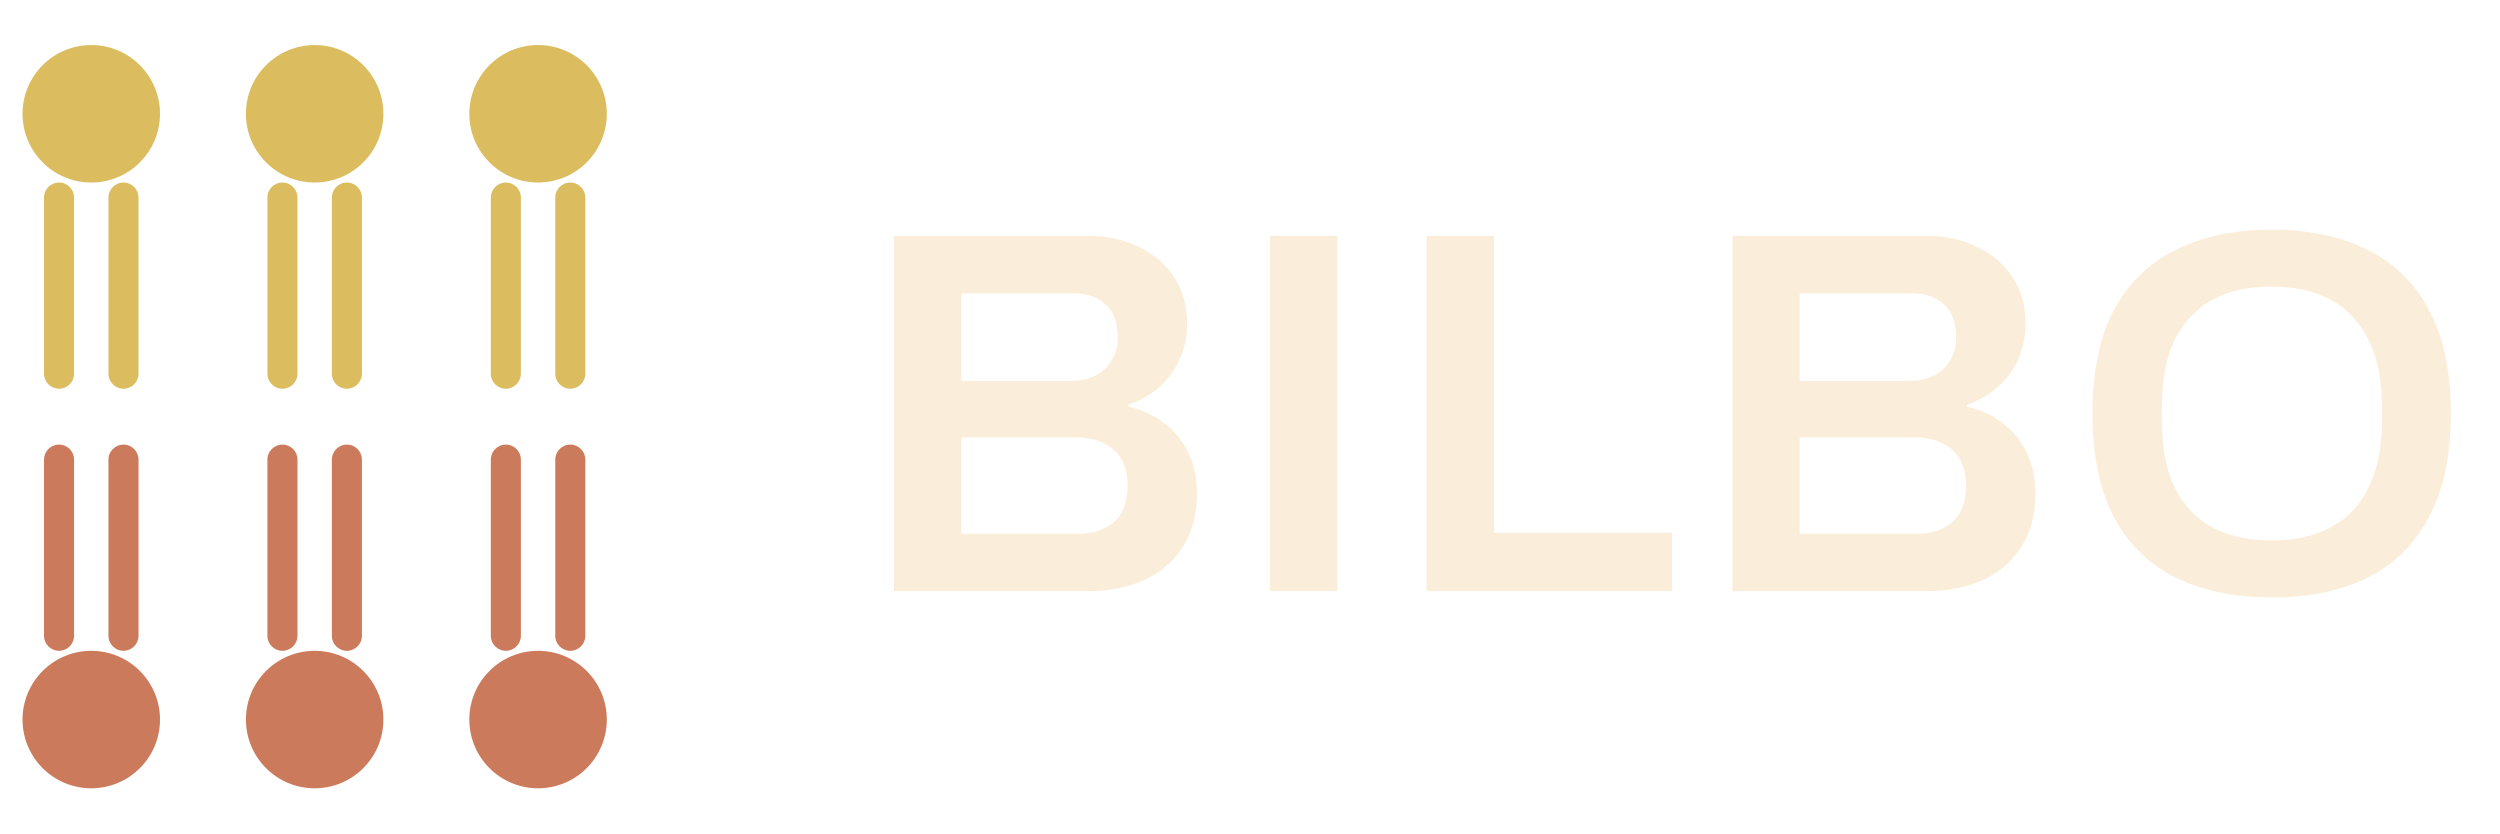
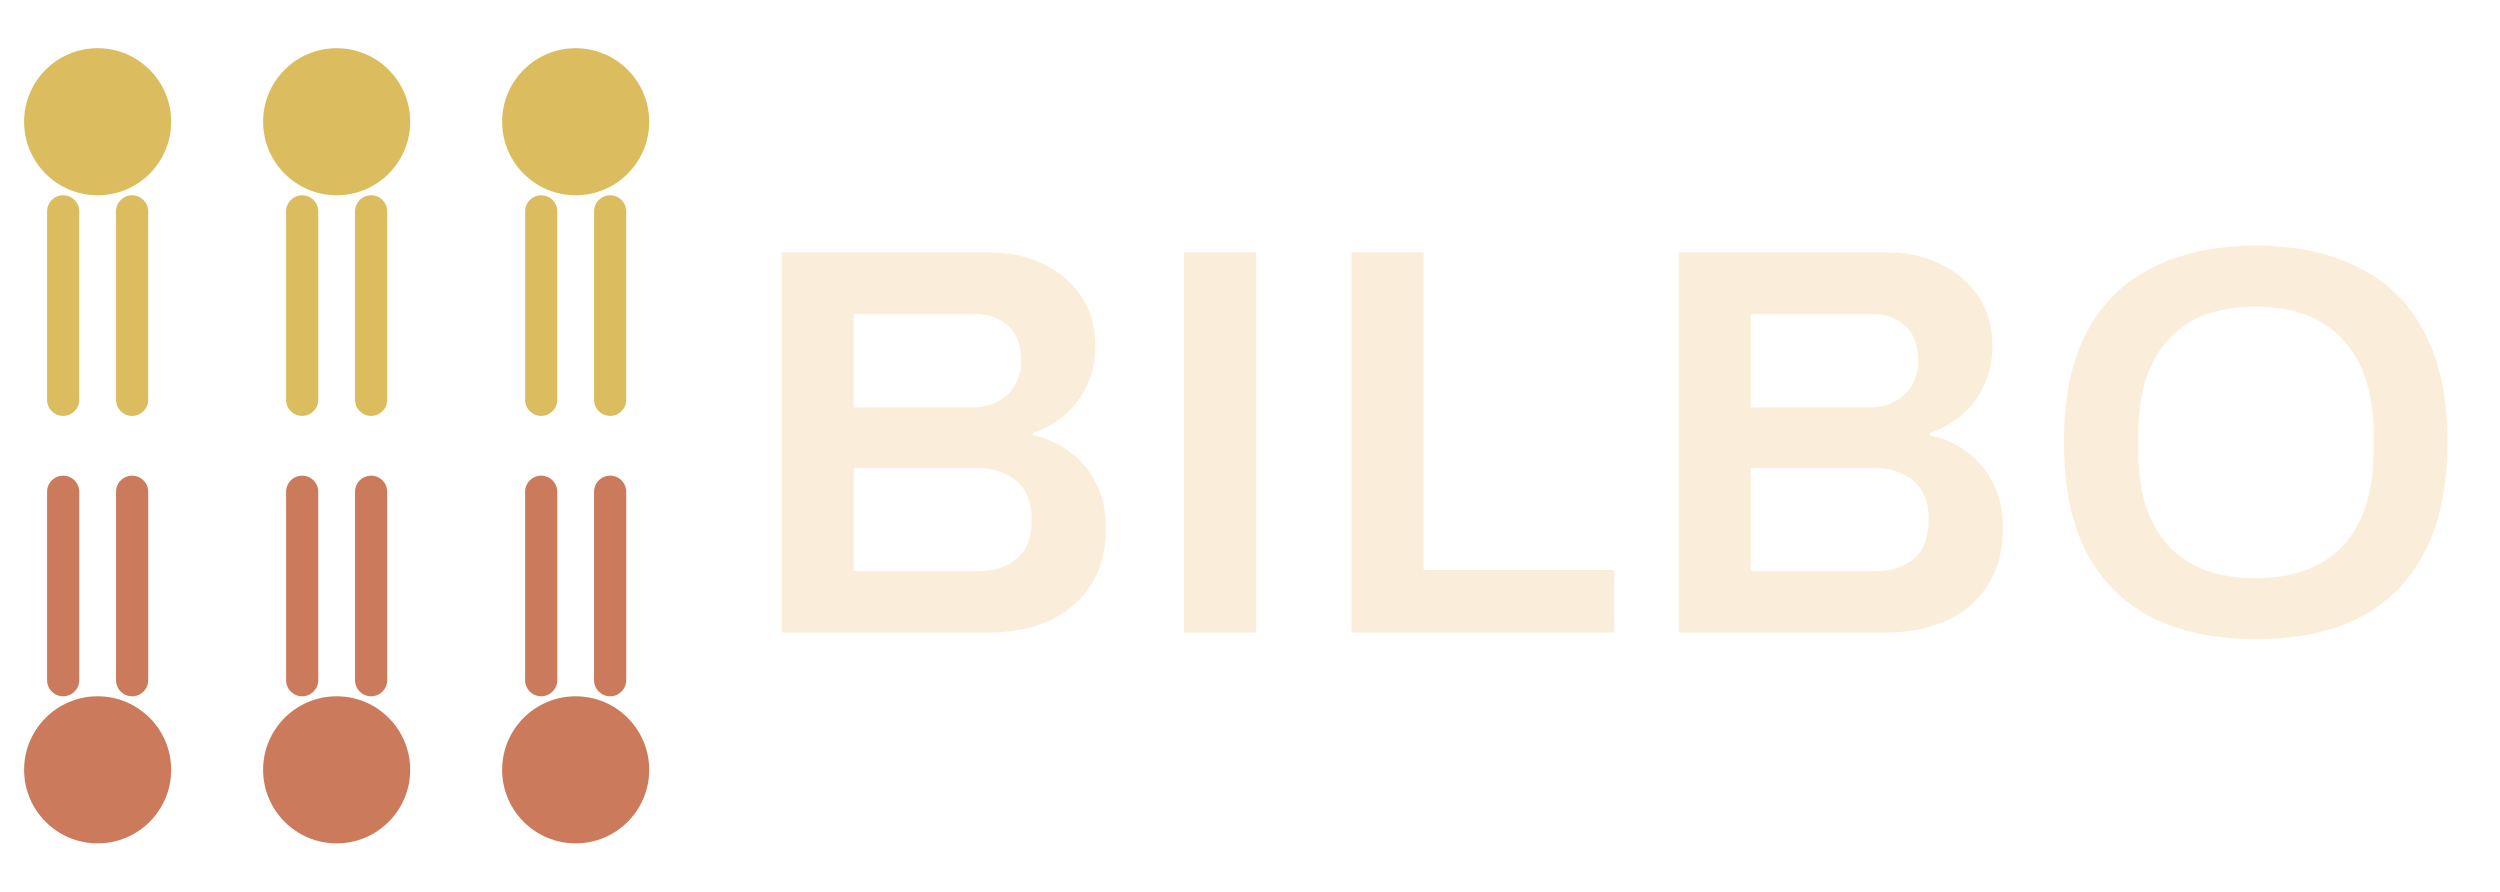
- <svg xmlns="http://www.w3.org/2000/svg" width="444" height="148" viewBox="0 0 444 148" fill="none">
+ <svg xmlns="http://www.w3.org/2000/svg" width="415" height="148" viewBox="0 0 415 148" fill="none">
  <g id="Export bilayer">
    <g id="bilbo-lockup-bilayer">
      <g id="Group">
        <circle id="Head" cx="16.208" cy="20.208" r="12.208" fill="#DBBD60" />
        <rect id="Tail" x="7.815" y="32.416" width="5.341" height="36.624" rx="2.671" fill="#DBBD60" />
        <rect id="Tail_2" x="19.26" y="32.416" width="5.341" height="36.624" rx="2.671" fill="#DBBD60" />
        <circle id="Head_2" cx="16.208" cy="127.792" r="12.208" fill="#CC7A5C" />
        <rect id="Tail_3" x="7.815" y="78.96" width="5.341" height="36.624" rx="2.671" fill="#CC7A5C" />
        <rect id="Tail_4" x="19.26" y="78.96" width="5.341" height="36.624" rx="2.671" fill="#CC7A5C" />
        <circle id="Head_3" cx="55.884" cy="20.208" r="12.208" fill="#DBBD60" />
        <rect id="Tail_5" x="47.491" y="32.416" width="5.341" height="36.624" rx="2.671" fill="#DBBD60" />
        <rect id="Tail_6" x="58.936" y="32.416" width="5.341" height="36.624" rx="2.671" fill="#DBBD60" />
        <circle id="Head_4" cx="55.884" cy="127.792" r="12.208" fill="#CC7A5C" />
        <rect id="Tail_7" x="47.491" y="78.96" width="5.341" height="36.624" rx="2.671" fill="#CC7A5C" />
        <rect id="Tail_8" x="58.936" y="78.96" width="5.341" height="36.624" rx="2.671" fill="#CC7A5C" />
        <circle id="Head_5" cx="95.561" cy="20.208" r="12.208" fill="#DBBD60" />
        <rect id="Tail_9" x="87.168" y="32.416" width="5.341" height="36.624" rx="2.671" fill="#DBBD60" />
        <rect id="Tail_10" x="98.613" y="32.416" width="5.341" height="36.624" rx="2.671" fill="#DBBD60" />
        <circle id="Head_6" cx="95.561" cy="127.792" r="12.208" fill="#CC7A5C" />
        <rect id="Tail_11" x="87.168" y="78.96" width="5.341" height="36.624" rx="2.671" fill="#CC7A5C" />
        <rect id="Tail_12" x="98.613" y="78.96" width="5.341" height="36.624" rx="2.671" fill="#CC7A5C" />
      </g>
-       <path id="BILBO" d="M158.761 105V41.888H193.169C196.542 41.888 199.547 42.532 202.185 43.82C204.883 45.108 206.999 46.917 208.533 49.248C210.066 51.579 210.833 54.308 210.833 57.436C210.833 59.828 210.373 62.005 209.453 63.968C208.533 65.931 207.275 67.587 205.681 68.936C204.147 70.224 202.399 71.205 200.437 71.88V72.248C202.767 72.739 204.853 73.689 206.693 75.1C208.533 76.449 209.974 78.197 211.017 80.344C212.059 82.429 212.581 84.852 212.581 87.612C212.581 91.537 211.691 94.788 209.913 97.364C208.195 99.94 205.865 101.872 202.921 103.16C200.038 104.387 196.787 105 193.169 105H158.761ZM170.721 94.788H191.605C194.119 94.788 196.174 94.113 197.769 92.764C199.425 91.353 200.253 89.176 200.253 86.232C200.253 84.515 199.915 83.012 199.241 81.724C198.566 80.436 197.523 79.455 196.113 78.78C194.763 78.044 193.015 77.676 190.869 77.676H170.721V94.788ZM170.721 67.648H190.041C191.881 67.648 193.414 67.311 194.641 66.636C195.929 65.961 196.879 65.041 197.493 63.876C198.167 62.711 198.505 61.423 198.505 60.012C198.505 57.313 197.769 55.32 196.297 54.032C194.886 52.744 193.015 52.1 190.685 52.1H170.721V67.648ZM225.558 105V41.888H237.518V105H225.558ZM253.363 105V41.888H265.323V94.604H296.971V105H253.363ZM307.671 105V41.888H342.079C345.453 41.888 348.458 42.532 351.095 43.82C353.794 45.108 355.91 46.917 357.443 49.248C358.977 51.579 359.743 54.308 359.743 57.436C359.743 59.828 359.283 62.005 358.363 63.968C357.443 65.931 356.186 67.587 354.591 68.936C353.058 70.224 351.31 71.205 349.347 71.88V72.248C351.678 72.739 353.763 73.689 355.603 75.1C357.443 76.449 358.885 78.197 359.927 80.344C360.97 82.429 361.491 84.852 361.491 87.612C361.491 91.537 360.602 94.788 358.823 97.364C357.106 99.94 354.775 101.872 351.831 103.16C348.949 104.387 345.698 105 342.079 105H307.671ZM319.631 94.788H340.515C343.03 94.788 345.085 94.113 346.679 92.764C348.335 91.353 349.163 89.176 349.163 86.232C349.163 84.515 348.826 83.012 348.151 81.724C347.477 80.436 346.434 79.455 345.023 78.78C343.674 78.044 341.926 77.676 339.779 77.676H319.631V94.788ZM319.631 67.648H338.951C340.791 67.648 342.325 67.311 343.551 66.636C344.839 65.961 345.79 65.041 346.403 63.876C347.078 62.711 347.415 61.423 347.415 60.012C347.415 57.313 346.679 55.32 345.207 54.032C343.797 52.744 341.926 52.1 339.595 52.1H319.631V67.648ZM403.448 106.104C396.886 106.104 391.212 104.939 386.428 102.608C381.644 100.216 377.964 96.597 375.388 91.752C372.874 86.907 371.616 80.804 371.616 73.444C371.616 66.023 372.874 59.92 375.388 55.136C377.964 50.291 381.644 46.703 386.428 44.372C391.212 41.98 396.886 40.784 403.448 40.784C410.072 40.784 415.746 41.98 420.468 44.372C425.252 46.703 428.902 50.291 431.416 55.136C433.992 59.92 435.28 66.023 435.28 73.444C435.28 80.804 433.992 86.907 431.416 91.752C428.902 96.597 425.252 100.216 420.468 102.608C415.746 104.939 410.072 106.104 403.448 106.104ZM403.448 95.984C406.638 95.984 409.428 95.524 411.82 94.604C414.274 93.684 416.328 92.335 417.984 90.556C419.64 88.716 420.898 86.477 421.756 83.84C422.615 81.141 423.044 78.044 423.044 74.548V72.524C423.044 68.967 422.615 65.839 421.756 63.14C420.898 60.441 419.64 58.203 417.984 56.424C416.328 54.584 414.274 53.204 411.82 52.284C409.428 51.364 406.638 50.904 403.448 50.904C400.259 50.904 397.438 51.364 394.984 52.284C392.592 53.204 390.568 54.584 388.912 56.424C387.256 58.203 385.999 60.441 385.14 63.14C384.343 65.839 383.944 68.967 383.944 72.524V74.548C383.944 78.044 384.343 81.141 385.14 83.84C385.999 86.477 387.256 88.716 388.912 90.556C390.568 92.335 392.592 93.684 394.984 94.604C397.438 95.524 400.259 95.984 403.448 95.984Z" fill="#FAEEDA" />
+       <path id="BILBO" d="M158.761 105V41.888H193.169C196.542 41.888 199.547 42.532 202.185 43.82C204.883 45.108 206.999 46.917 208.533 49.248C210.066 51.579 210.833 54.308 210.833 57.436C210.833 59.828 210.373 62.005 209.453 63.968C208.533 65.931 207.275 67.587 205.681 68.936C204.147 70.224 202.399 71.205 200.437 71.88V72.248C202.767 72.739 204.853 73.689 206.693 75.1C208.533 76.449 209.974 78.197 211.017 80.344C212.059 82.429 212.581 84.852 212.581 87.612C212.581 91.537 211.691 94.788 209.913 97.364C208.195 99.94 205.865 101.872 202.921 103.16C200.038 104.387 196.787 105 193.169 105H158.761ZM170.721 94.788H191.605C194.119 94.788 196.174 94.113 197.769 92.764C199.425 91.353 200.253 89.176 200.253 86.232C200.253 84.515 199.915 83.012 199.241 81.724C198.566 80.436 197.523 79.455 196.113 78.78C194.763 78.044 193.015 77.676 190.869 77.676H170.721V94.788ZM170.721 67.648H190.041C191.881 67.648 193.414 67.311 194.641 66.636C195.929 65.961 196.879 65.041 197.493 63.876C198.167 62.711 198.505 61.423 198.505 60.012C198.505 57.313 197.769 55.32 196.297 54.032C194.886 52.744 193.015 52.1 190.685 52.1H170.721V67.648ZM225.558 105V41.888H237.518V105H225.558ZM253.363 105V41.888H265.323V94.604H296.971V105H253.363ZM307.671 105V41.888H342.079C345.453 41.888 348.458 42.532 351.095 43.82C353.794 45.108 355.91 46.917 357.443 49.248C358.977 51.579 359.743 54.308 359.743 57.436C359.743 59.828 359.283 62.005 358.363 63.968C357.443 65.931 356.186 67.587 354.591 68.936C353.058 70.224 351.31 71.205 349.347 71.88V72.248C351.678 72.739 353.763 73.689 355.603 75.1C357.443 76.449 358.885 78.197 359.927 80.344C360.97 82.429 361.491 84.852 361.491 87.612C361.491 91.537 360.602 94.788 358.823 97.364C357.106 99.94 354.775 101.872 351.831 103.16C348.949 104.387 345.698 105 342.079 105H307.671ZM319.631 94.788H340.515C343.03 94.788 345.085 94.113 346.679 92.764C348.335 91.353 349.163 89.176 349.163 86.232C349.163 84.515 348.826 83.012 348.151 81.724C347.477 80.436 346.434 79.455 345.023 78.78C343.674 78.044 341.926 77.676 339.779 77.676H319.631V94.788ZM319.631 67.648H338.951C340.791 67.648 342.325 67.311 343.551 66.636C344.839 65.961 345.79 65.041 346.403 63.876C347.078 62.711 347.415 61.423 347.415 60.012C347.415 57.313 346.679 55.32 345.207 54.032C343.797 52.744 341.926 52.1 339.595 52.1H319.631V67.648ZM403.448 106.104C396.886 106.104 391.212 104.939 386.428 102.608C381.644 100.216 377.964 96.597 375.388 91.752C372.874 86.907 371.616 80.804 371.616 73.444C371.616 66.023 372.874 59.92 375.388 55.136C377.964 50.291 381.644 46.703 386.428 44.372C391.212 41.98 396.886 40.784 403.448 40.784C410.072 40.784 415.746 41.98 420.468 44.372C425.252 46.703 428.902 50.291 431.416 55.136C433.992 59.92 435.28 66.023 435.28 73.444C435.28 80.804 433.992 86.907 431.416 91.752C428.902 96.597 425.252 100.216 420.468 102.608C415.746 104.939 410.072 106.104 403.448 106.104ZM403.448 95.984C406.638 95.984 409.428 95.524 411.82 94.604C414.274 93.684 416.328 92.335 417.984 90.556C419.64 88.716 420.898 86.477 421.756 83.84C422.615 81.141 423.044 78.044 423.044 74.548V72.524C423.044 68.967 422.615 65.839 421.756 63.14C420.898 60.441 419.64 58.203 417.984 56.424C416.328 54.584 414.274 53.204 411.82 52.284C409.428 51.364 406.638 50.904 403.448 50.904C400.259 50.904 397.438 51.364 394.984 52.284C392.592 53.204 390.568 54.584 388.912 56.424C387.256 58.203 385.999 60.441 385.14 63.14C384.343 65.839 383.944 68.967 383.944 72.524V74.548C383.944 78.044 384.343 81.141 385.14 83.84C385.999 86.477 387.256 88.716 388.912 90.556C390.568 92.335 392.592 93.684 394.984 94.604C397.438 95.524 400.259 95.984 403.448 95.984Z" fill="#FAEEDA" transform="translate(-29,0)" />
    </g>
  </g>
</svg>
